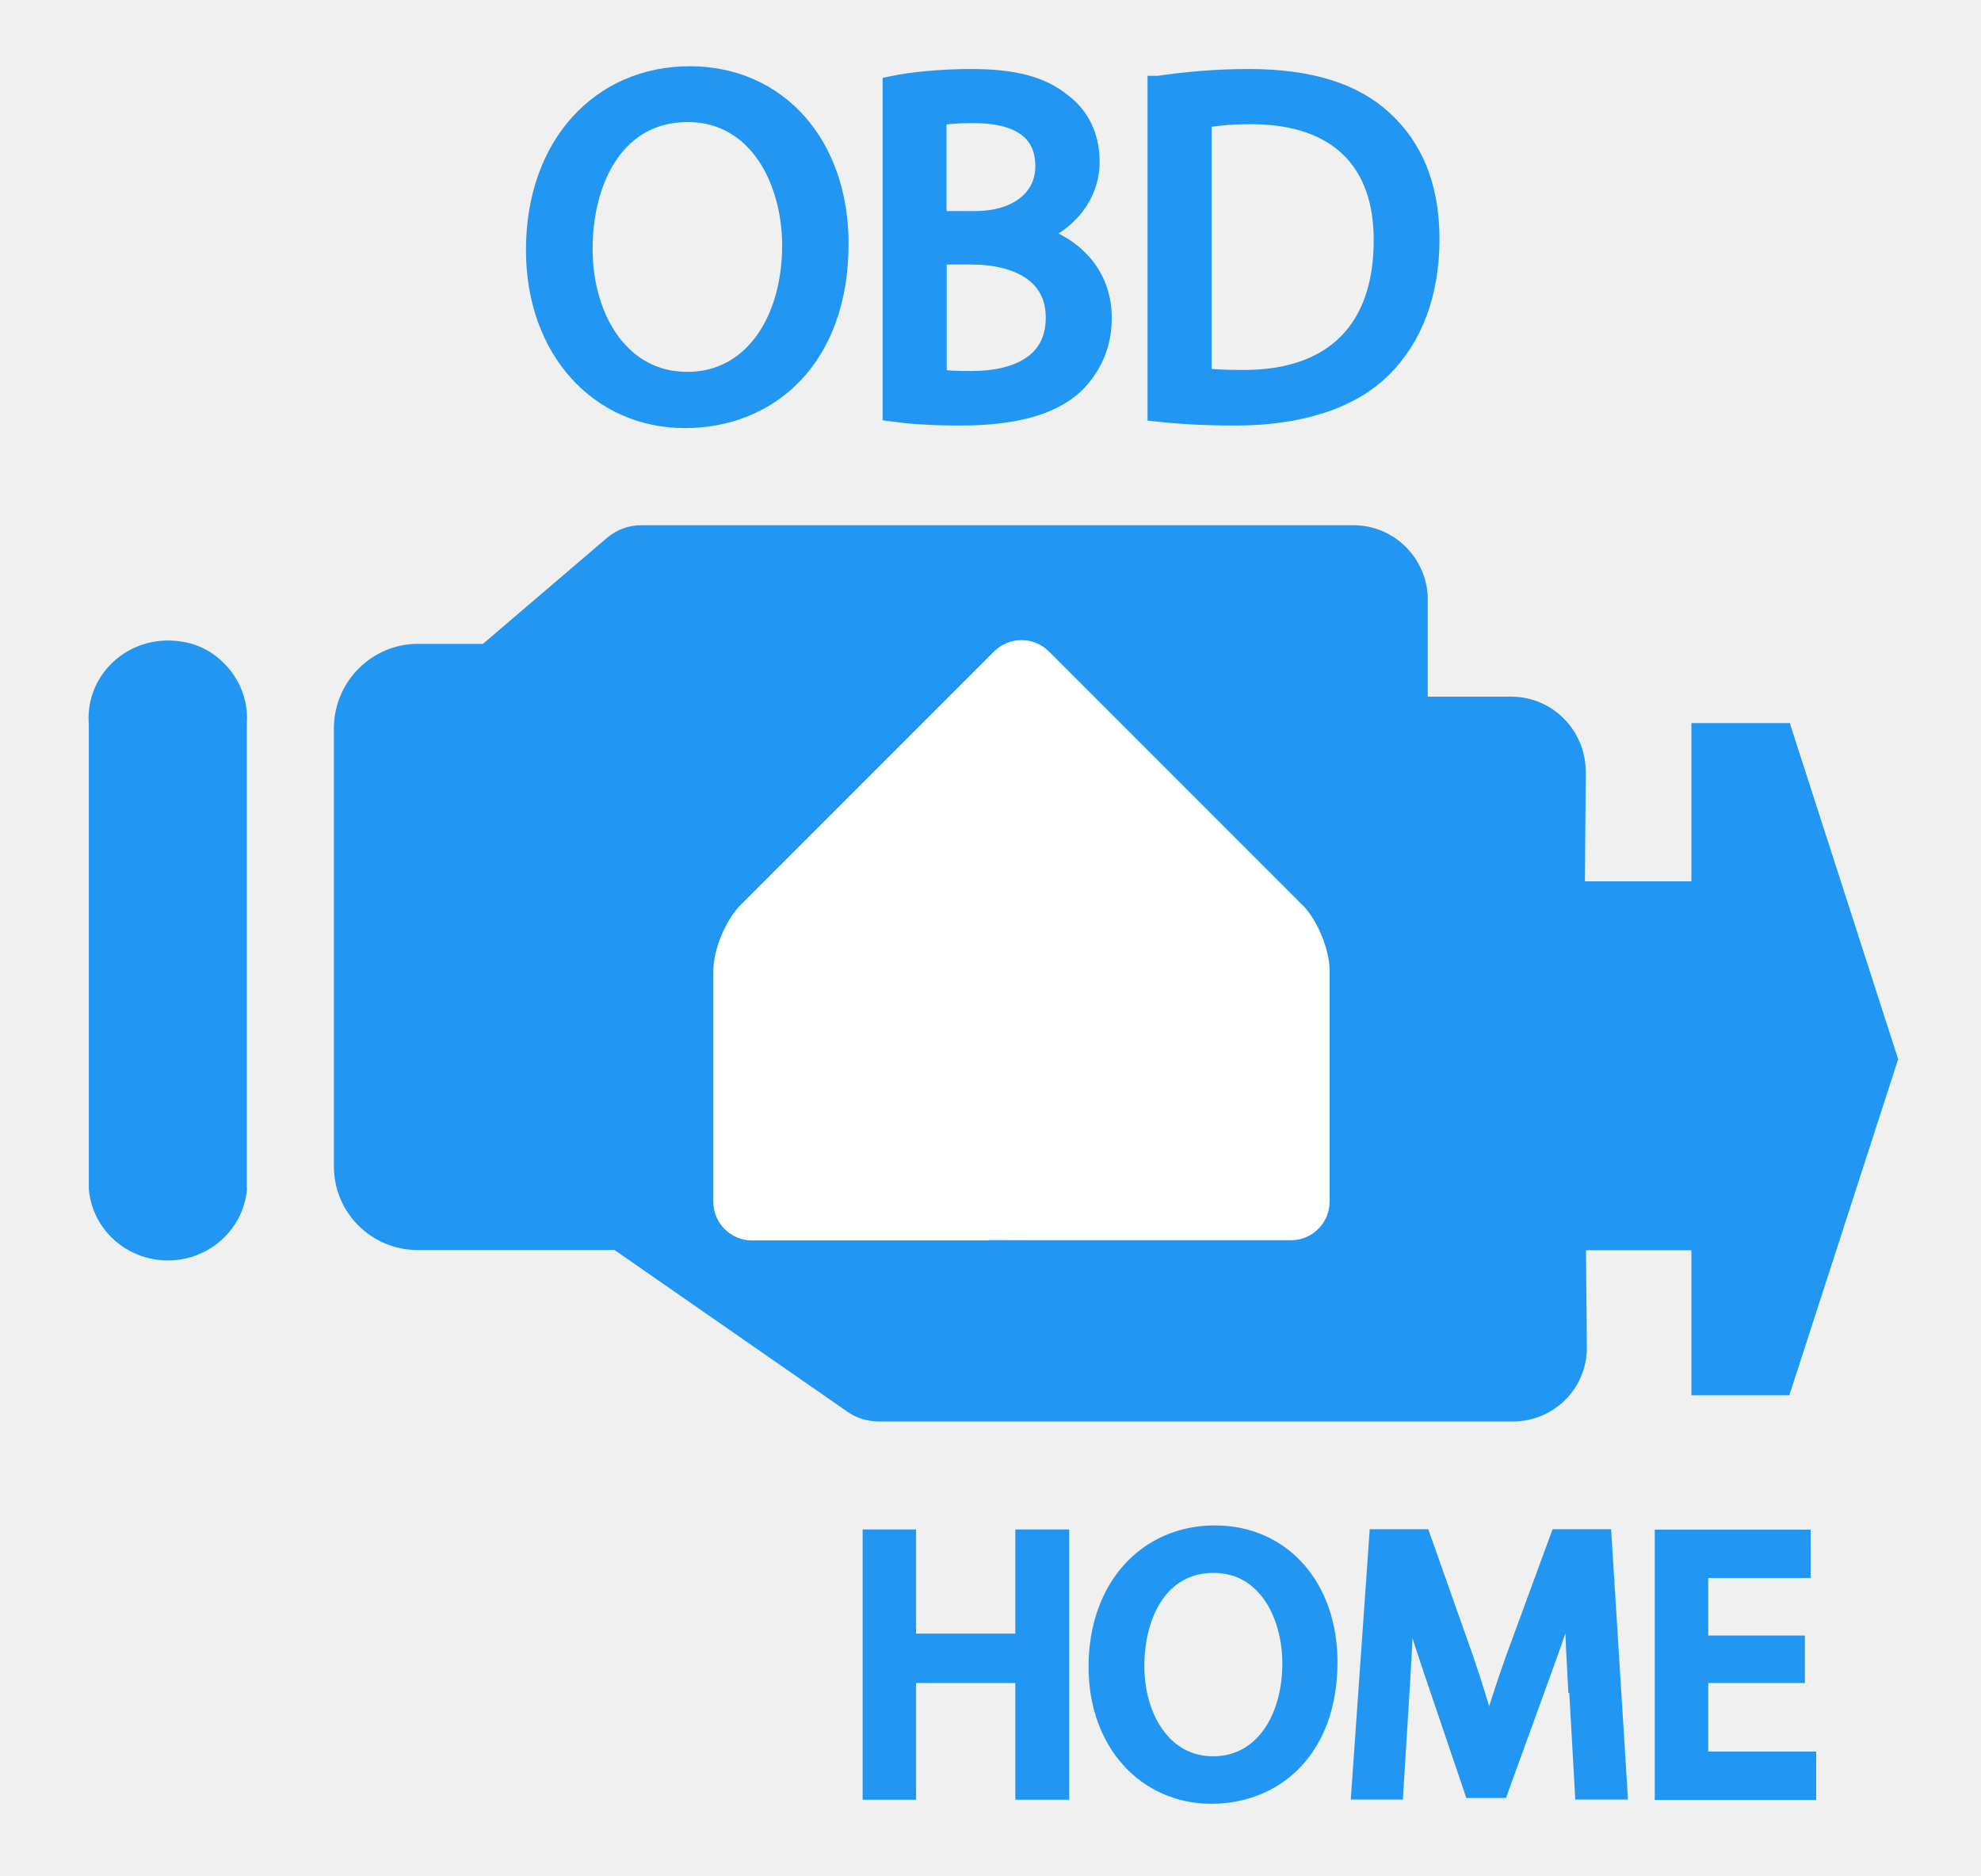
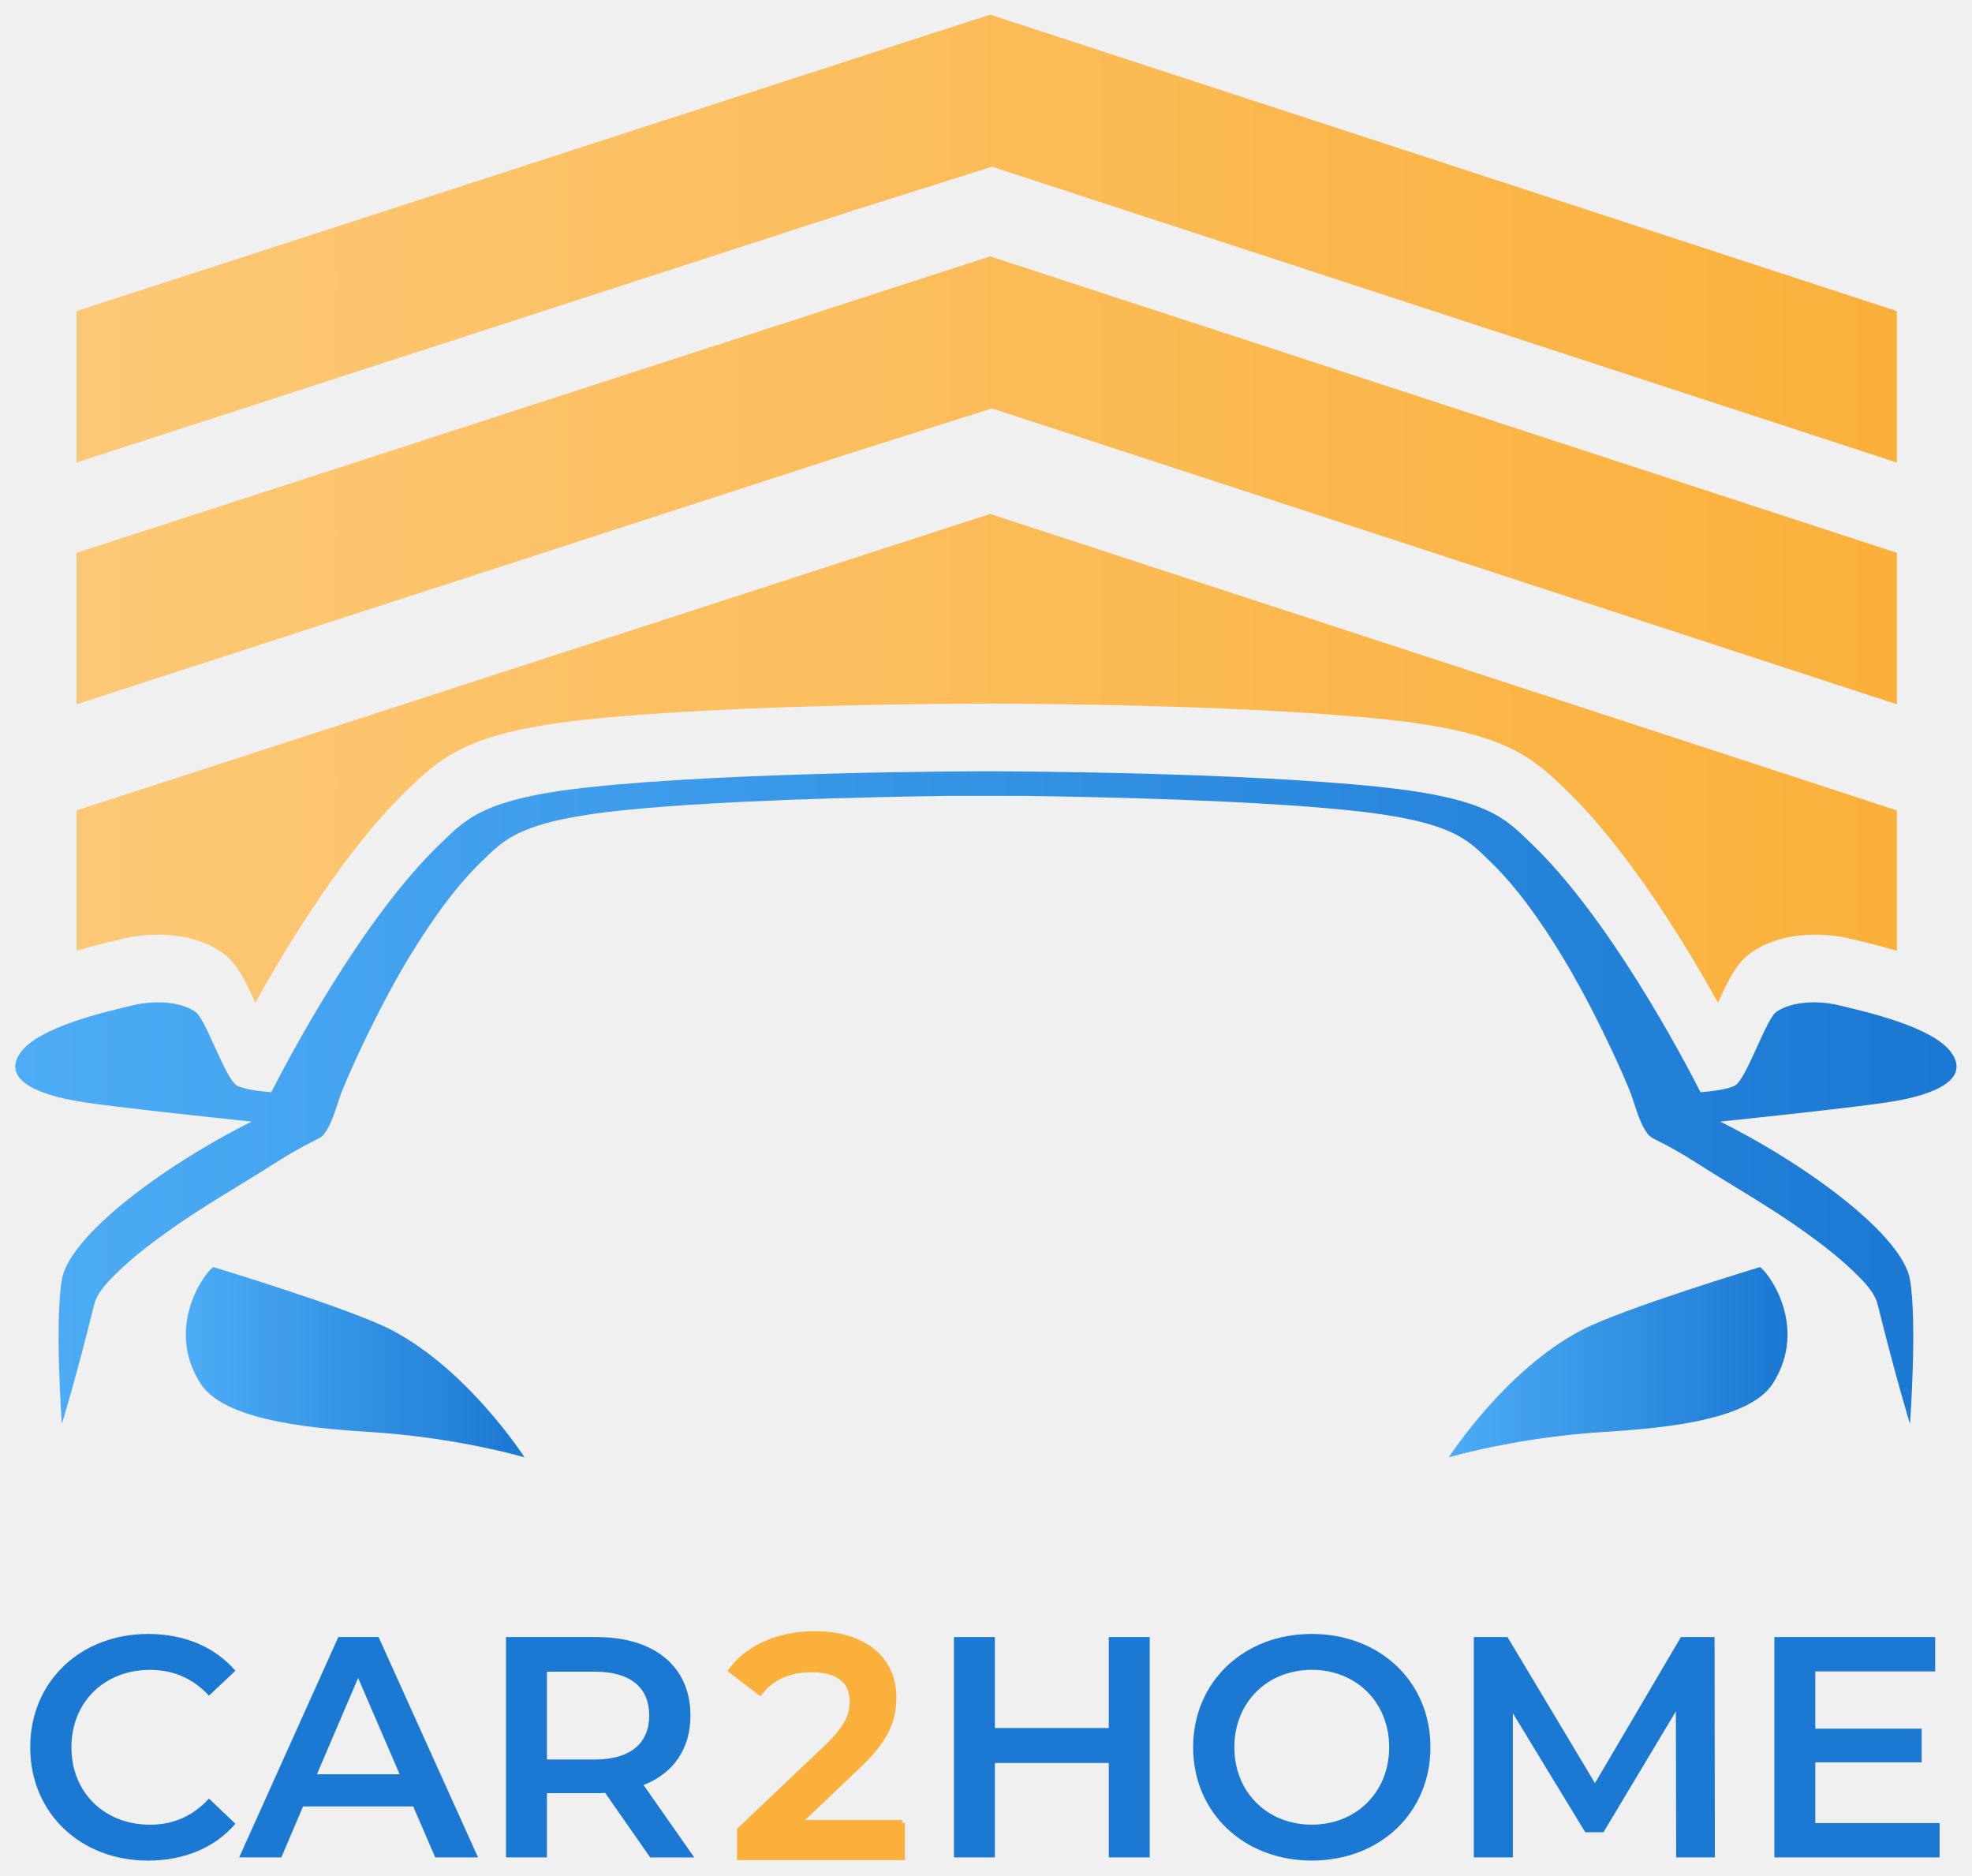
- <svg xmlns="http://www.w3.org/2000/svg" id="Camada_1" version="1.1" viewBox="0 0 93.03 88.07">
+ <svg xmlns="http://www.w3.org/2000/svg" xmlns:xlink="http://www.w3.org/1999/xlink" id="Camada_1" version="1.1" viewBox="0 0 1080 1027">
  <defs>
    <style>
      .st0 {
-         fill: #fff;
+         fill: url(#Gradiente_sem_nome_332);
      }

-       .st1, .st2 {
-         fill: #2196f3;
+       .st1 {
+         fill: url(#Gradiente_sem_nome_402);
      }

      .st2 {
-         stroke: #2196f3;
+         fill: #fbb03b;
+         stroke: #fbb03b;
        stroke-miterlimit: 10;
+         stroke-width: 3px;
+       }
+ 
+       .st3 {
+         fill: url(#Gradiente_sem_nome_401);
+       }
+ 
+       .st4 {
+         fill: url(#Gradiente_sem_nome_331);
+       }
+ 
+       .st5 {
+         fill: #1b78d3;
+       }
+ 
+       .st6 {
+         fill: url(#Gradiente_sem_nome_33);
+       }
+ 
+       .st7 {
+         fill: url(#Gradiente_sem_nome_40);
      }
    </style>
+     <linearGradient id="Gradiente_sem_nome_33" data-name="Gradiente sem nome 33" x1="41.9" y1="130.65" x2="1038.83" y2="130.65" gradientUnits="userSpaceOnUse">
+       <stop offset="0" stop-color="#fcc876" />
+       <stop offset="1" stop-color="#fbb03b" />
+     </linearGradient>
+     <linearGradient id="Gradiente_sem_nome_331" data-name="Gradiente sem nome 33" y1="263.04" y2="263.04" xlink:href="#Gradiente_sem_nome_33" />
+     <linearGradient id="Gradiente_sem_nome_332" data-name="Gradiente sem nome 33" x1="41.9" y1="415.23" y2="415.23" xlink:href="#Gradiente_sem_nome_33" />
+     <linearGradient id="Gradiente_sem_nome_40" data-name="Gradiente sem nome 40" x1="8.42" y1="601" x2="1071.58" y2="601" gradientUnits="userSpaceOnUse">
+       <stop offset="0" stop-color="#4dacf5" />
+       <stop offset="1" stop-color="#1b78d3" />
+     </linearGradient>
+     <linearGradient id="Gradiente_sem_nome_401" data-name="Gradiente sem nome 40" x1="101.77" y1="745.96" x2="287.27" y2="745.96" xlink:href="#Gradiente_sem_nome_40" />
+     <linearGradient id="Gradiente_sem_nome_402" data-name="Gradiente sem nome 40" x1="793.46" y1="745.96" x2="978.96" y2="745.96" xlink:href="#Gradiente_sem_nome_40" />
  </defs>
  <g>
-     <path class="st2" d="M39.35,11.44c0,5.33-3.24,8.16-7.19,8.16s-6.96-3.17-6.96-7.86c0-4.92,3.06-8.13,7.19-8.13s6.96,3.24,6.96,7.83ZM27.33,11.69c0,3.31,1.79,6.27,4.94,6.27s4.96-2.92,4.96-6.43c0-3.08-1.61-6.3-4.94-6.3s-4.96,3.06-4.96,6.46Z" />
-     <path class="st2" d="M41.95,4.06c.87-.18,2.25-.32,3.65-.32,2,0,3.29.34,4.25,1.13.8.6,1.29,1.52,1.29,2.73,0,1.49-.99,2.8-2.62,3.4v.05c1.47.37,3.19,1.59,3.19,3.88,0,1.33-.53,2.34-1.31,3.1-1.08.99-2.83,1.45-5.35,1.45-1.38,0-2.44-.09-3.1-.18V4.06ZM43.95,10.41h1.82c2.11,0,3.35-1.1,3.35-2.6,0-1.81-1.38-2.53-3.4-2.53-.92,0-1.45.07-1.77.14v4.99ZM43.95,17.83c.39.07.96.09,1.68.09,2.07,0,3.98-.76,3.98-3.01,0-2.11-1.82-2.99-4-2.99h-1.65v5.9Z" />
-     <path class="st2" d="M54.4,4.06c1.22-.18,2.67-.32,4.25-.32,2.87,0,4.92.67,6.27,1.93,1.38,1.26,2.18,3.06,2.18,5.56s-.78,4.6-2.23,6.02c-1.45,1.45-3.84,2.23-6.85,2.23-1.42,0-2.62-.07-3.63-.18V4.06ZM56.4,17.76c.51.09,1.24.11,2.02.11,4.27,0,6.59-2.39,6.59-6.57.02-3.65-2.04-5.97-6.27-5.97-1.03,0-1.81.09-2.34.21v12.22Z" />
+     <path class="st6" d="M543.28,91.28l495.55,162.02-421.52-137.81-74.03-24.21-76.11,24.03L41.9,253.3v-82.95L467.16,32.36c23.8-7.72,75.1-24.36,75.1-24.36,0,0,50.06,16.36,75.05,24.53l214.76,70.21,99.18,32.43,107.58,35.17v82.95" />
+     <path class="st4" d="M543.28,223.66l495.55,162.02-421.52-137.81-74.03-24.21-76.11,24.03L41.9,385.69v-82.95l425.27-137.99c23.8-7.72,75.1-24.36,75.1-24.36,0,0,50.06,16.36,75.05,24.53l214.76,70.21,99.18,32.43,107.58,35.17v82.95" />
+     <path class="st0" d="M65.83,514.38l.98-.23c6.55-1.56,13.19-2.35,19.7-2.35,14.38,0,27.23,3.77,36.19,10.61,7.11,5.52,11.1,13.43,17.14,26.65,18.63-33.48,50.44-85.38,84.58-117.8l1.73-1.66c17.46-16.76,34.45-29.11,94.47-35.52,81.29-8.67,214.12-8.81,219.74-8.81,5.63,0,138.46.14,219.75,8.81,60.03,6.41,77.02,18.77,94.48,35.53l1.74,1.67c34.12,32.4,65.93,84.3,84.56,117.78,6.03-13.22,10.02-21.12,16.97-26.52,9.13-6.97,21.98-10.74,36.35-10.74,6.52,0,13.15.79,19.72,2.36l2.33.56c5.5,1.32,13.04,3.13,21.05,5.46.52.15,1.01.31,1.52.46v-76.87l-107.58-35.17-99.18-32.43-214.76-70.21c-24.99-8.18-75.05-24.53-75.05-24.53,0,0-51.3,16.63-75.1,24.36L41.9,443.77v76.88c7.93-2.36,16.04-4.4,23.93-6.27Z" />
  </g>
-   <path class="st1" d="M11.6,55.81c-.16,2.01-1.95,3.51-4,3.36-1.83-.14-3.29-1.56-3.43-3.36h0v-21.81c-.19-2.38,2-4.4,4.61-3.83.5.11.98.34,1.38.65,1.04.82,1.52,2.01,1.43,3.17v21.81Z" />
-   <path class="st1" d="M74.43,41.38h5v-7.43h4.62l5.09,15.78-5.11,15.78h-4.6v-6.81h-4.95l.04,4.58c0,1.91-1.55,3.46-3.47,3.46h-29.78c-.52,0-1.02-.15-1.45-.44l-10.96-7.61h-9.25c-2.17,0-3.93-1.76-3.93-3.92v.14-.09h0v-20.69c.04-2.15,1.78-3.89,3.93-3.9h3.07l5.83-4.98c.45-.38,1.01-.59,1.6-.59h33.47c1.87.01,3.39,1.5,3.47,3.37v4.68h3.94c1.93.01,3.48,1.59,3.48,3.54h0l-.04,5.12Z" />
-   <path class="st0" d="M61.16,42.49l-11.91-11.91c-.7-.7-1.85-.7-2.56,0l-11.91,11.91c-.7.7-1.28,2.09-1.28,3.09v10.85c0,.99.81,1.81,1.81,1.81h11.13l-3.41-18.36c-.25.09-.52.14-.8.14-1.38,0-2.24,10.12-2.16,8.31.04-1-1.13.68-.18.35,1.72-.59,3.33.69,3.33,2.33,0,.28-.05.55-.14.8l3.31,4.18,13.24-6.17c-.82-.4-14.13-9.41-14.13-10.39,0-1.36-4.44,13.19-3.07,13.19s5.22-12.06,5.22-10.69c0,.97-4.6,5.69-5.42,6.09l6.83,3.43,3.79-3.79c-.21-.66-.15-1.43.32-2.21.43-.7,1.23-.97,2.05-1.01,1.28-.05-8-7.57-8-6.22s9.34,11.16,7.98,11.16c-.3,0-.59-.06-.85-.16l-13.58,8.99,8.28.02h11.58c.99,0,1.81-.81,1.81-1.81v-10.85c0-.99-.58-2.38-1.28-3.09h0Z" />
  <g>
-     <path class="st2" d="M42.52,72.31v4.89h5.66v-4.89h1.53v11.69h-1.53v-5.48h-5.66v5.48h-1.51v-11.69h1.51Z" />
-     <path class="st2" d="M62.31,78.03c0,4.02-2.45,6.16-5.43,6.16s-5.26-2.39-5.26-5.93c0-3.71,2.31-6.14,5.43-6.14s5.26,2.45,5.26,5.92ZM53.24,78.22c0,2.5,1.35,4.74,3.73,4.74s3.75-2.2,3.75-4.86c0-2.33-1.21-4.75-3.73-4.75s-3.75,2.31-3.75,4.88Z" />
-     <path class="st2" d="M74.12,78.86c-.09-1.63-.19-3.59-.17-5.05h-.05c-.4,1.37-.88,2.83-1.47,4.44l-2.06,5.67h-1.15l-1.89-5.57c-.56-1.65-1.02-3.16-1.35-4.54h-.03c-.04,1.46-.12,3.42-.23,5.17l-.31,5.01h-1.44l.82-11.69h1.93l2,5.66c.49,1.44.88,2.72,1.18,3.94h.05c.29-1.18.71-2.46,1.23-3.94l2.08-5.66h1.93l.73,11.69h-1.47l-.29-5.14Z" />
-     <path class="st2" d="M84.26,78.52h-4.54v4.22h5.07v1.27h-6.58v-11.69h6.32v1.27h-4.81v3.7h4.54v1.25Z" />
+     <path class="st7" d="M561.51,435.83c47.3.66,122.95,2.51,175.24,7.67,58.62,5.8,66.87,16.25,78.92,27.8,9.47,9.04,17.7,19.34,25.24,30,14.15,19.93,26.08,41.42,36.81,63.35,3.87,7.9,7.6,15.88,11.14,23.93,1.09,2.51,2.18,5.04,3.24,7.6,3.34,7.95,5.06,17.67,10.2,24.64,1.22,1.67,3.14,2.63,4.99,3.55,7.22,3.6,14.25,7.57,21.04,11.93,20.15,12.89,40.97,24.53,60.41,38.54,9.17,6.61,18.23,13.55,26.38,21.42,5.11,4.94,11.44,11.04,13.24,18.2,10.53,42.31,17.67,65.22,17.67,65.22,0,0,4.05-55.2,0-78.95-2-11.87-15.67-27.34-34.97-42.94-19.29-15.55-44.26-31.27-68.95-43.6,29.9-3.14,73.48-7.85,91.68-10.58,29.02-4.36,44.79-13.72,34.71-27.45-10.1-13.72-45.42-21.88-61.2-25.62-15.72-3.75-28.97-.61-34.66,3.75-5.67,4.41-16.08,36.33-22.36,40.08-3.32,2-11.72,3.14-18.94,3.75-9.17-18-50.06-95.73-93.23-136.73-13.37-12.74-22.69-24.1-81.45-30.36-77.5-8.27-205.7-8.67-216.34-8.68h0s-.13,0-.36,0c-.23,0-.36,0-.36,0h0c-10.64.02-138.84.41-216.34,8.68-58.77,6.25-68.08,17.62-81.45,30.36-43.17,40.99-84.06,118.72-93.23,136.73-7.22-.61-15.62-1.75-18.94-3.75-6.28-3.75-16.69-35.67-22.36-40.08-5.7-4.36-18.94-7.49-34.66-3.75-15.77,3.75-51.09,11.9-61.2,25.62-10.08,13.72,5.7,23.09,34.71,27.45,18.2,2.73,61.78,7.44,91.68,10.58-24.69,12.33-49.65,28.05-68.95,43.6-19.29,15.6-32.97,31.07-34.97,42.94-4.05,23.75,0,78.95,0,78.95,0,0,7.14-22.91,17.67-65.22,1.8-7.17,8.13-13.27,13.24-18.2,8.15-7.87,17.22-14.81,26.38-21.42,19.45-14,40.26-25.65,60.41-38.54,6.79-4.35,13.82-8.33,21.04-11.93,1.85-.91,3.77-1.87,4.99-3.55,5.14-6.96,6.86-16.69,10.2-24.64,1.06-2.56,2.15-5.09,3.24-7.6,3.55-8.05,7.27-16.03,11.14-23.93,10.73-21.93,22.66-43.42,36.81-63.35,7.55-10.66,15.77-20.96,25.24-30,12.05-11.55,20.31-22,78.92-27.8,52.28-5.17,127.94-7.01,175.24-7.67h43.02Z" />
+     <path class="st3" d="M214.51,728.35c-22.79-11.89-97.63-34.48-97.63-34.48-4.22,2.28-26.89,32.39-7.15,63.64,13.88,21.98,68.39,25,94.85,26.78,36.89,2.49,66.35,9.41,77.65,12.37,3.2.89,5.04,1.38,5.04,1.38,0,0-30.67-47.72-72.76-69.69Z" />
+     <path class="st1" d="M963.85,693.87s-74.84,22.58-97.63,34.48c-42.09,21.97-72.76,69.69-72.76,69.69,0,0,1.84-.49,5.04-1.38,11.3-2.96,40.76-9.88,77.65-12.37,26.46-1.79,80.97-4.8,94.85-26.78,19.74-31.25-2.93-61.36-7.15-63.64Z" />
+   </g>
+   <g>
+     <path class="st5" d="M16.55,956.79c0-36.02,27.58-62.04,64.63-62.04,19.65,0,36.54,7.07,47.74,20.17l-14.48,13.62c-8.79-9.48-19.65-14.13-32.23-14.13-24.99,0-43.09,17.58-43.09,42.4s18.1,42.4,43.09,42.4c12.58,0,23.44-4.65,32.23-14.31l14.48,13.79c-11.2,13.1-28.09,20.17-47.91,20.17-36.88,0-64.46-26.02-64.46-62.05Z" />
+     <path class="st5" d="M226.29,989.19h-60.32l-11.89,27.92h-23.09l54.29-120.64h22.06l54.46,120.64h-23.44l-12.06-27.92ZM218.88,971.61l-22.75-52.74-22.58,52.74h45.33Z" />
+     <path class="st5" d="M356.07,1017.11l-24.65-35.33c-1.55.17-3.1.17-4.65.17h-27.23v35.16h-22.41v-120.64h49.64c31.71,0,51.36,16.2,51.36,42.92,0,18.27-9.31,31.71-25.68,38.09l27.75,39.64h-24.13ZM325.74,915.42h-26.2v48.08h26.2c19.65,0,29.82-8.96,29.82-24.13s-10.17-23.96-29.82-23.96Z" />
+   </g>
+   <path class="st2" d="M494.07,998.15v18.96h-88.93v-14.99l47.91-45.5c11.72-11.2,13.79-18.27,13.79-24.99,0-11.03-7.58-17.41-22.41-17.41-11.72,0-21.54,3.96-28.27,12.58l-15.68-12.06c9.31-12.58,26.02-19.99,45.84-19.99,26.2,0,43.09,13.27,43.09,34.64,0,11.72-3.27,22.41-19.99,38.09l-32.23,30.68h56.88Z" />
+   <g>
+     <path class="st5" d="M629.66,896.46v120.64h-22.41v-51.7h-62.39v51.7h-22.41v-120.64h22.41v49.81h62.39v-49.81h22.41Z" />
+     <path class="st5" d="M653.44,956.79c0-35.68,27.58-62.04,64.98-62.04s64.98,26.2,64.98,62.04-27.58,62.05-64.98,62.05-64.98-26.37-64.98-62.05ZM760.81,956.79c0-24.65-18.1-42.4-42.4-42.4s-42.4,17.75-42.4,42.4,18.1,42.4,42.4,42.4,42.4-17.75,42.4-42.4Z" />
+     <path class="st5" d="M917.99,1017.11l-.17-79.97-39.64,66.18h-10l-39.64-65.15v78.94h-21.37v-120.64h18.44l47.91,79.97,47.05-79.97h18.44l.17,120.64h-21.2Z" />
+     <path class="st5" d="M1062.25,998.32v18.79h-90.48v-120.64h88.07v18.79h-65.66v31.37h58.25v18.44h-58.25v33.26h68.08Z" />
  </g>
</svg>
